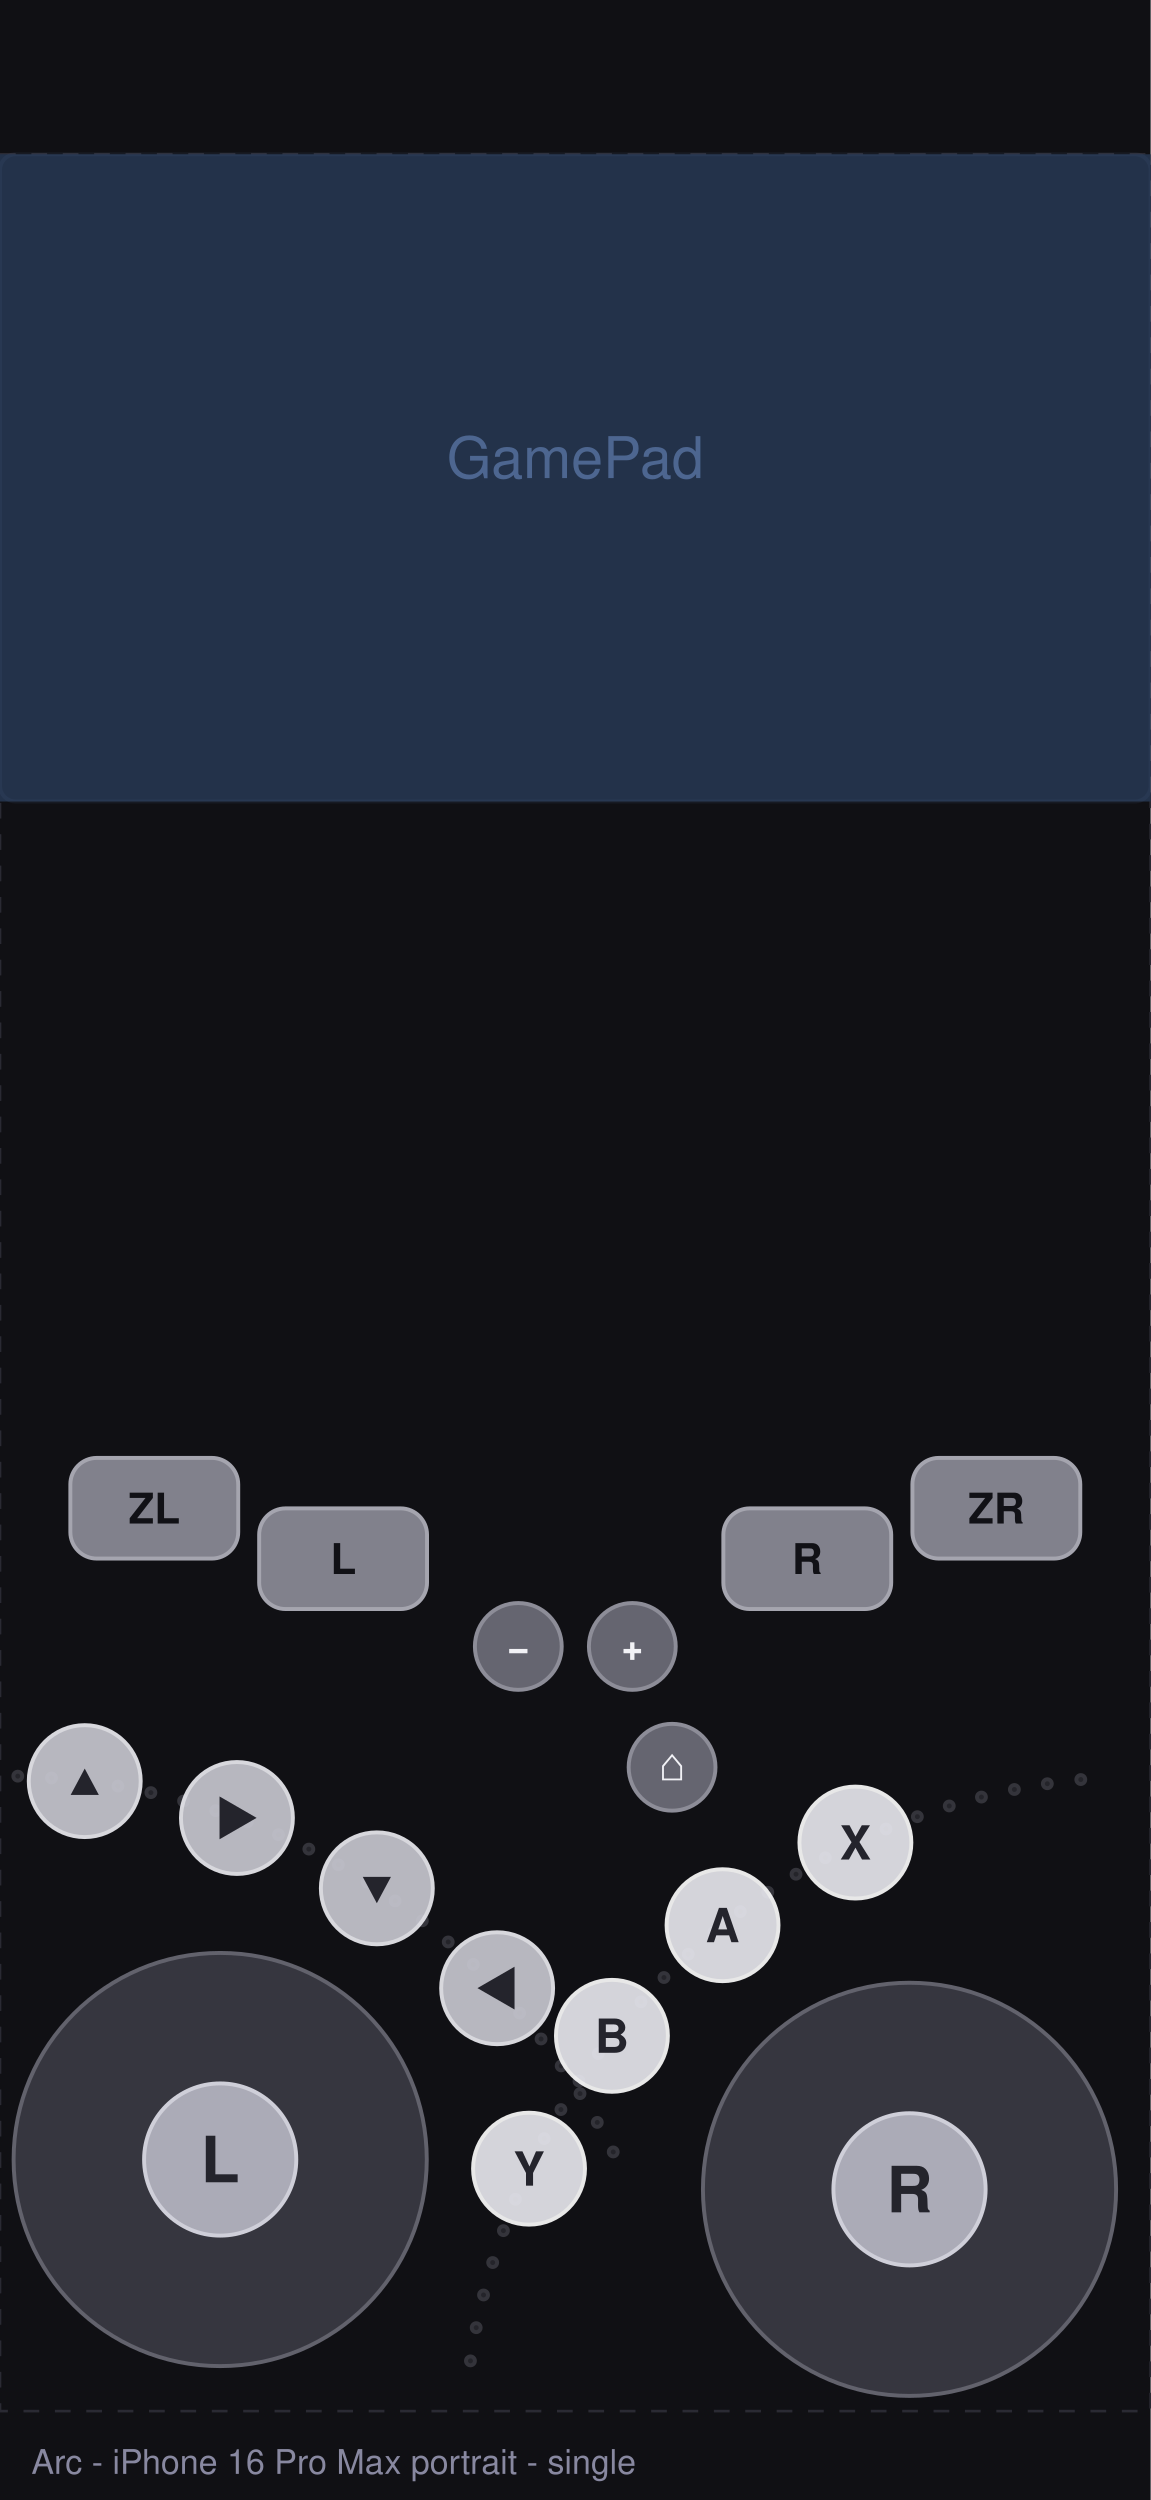
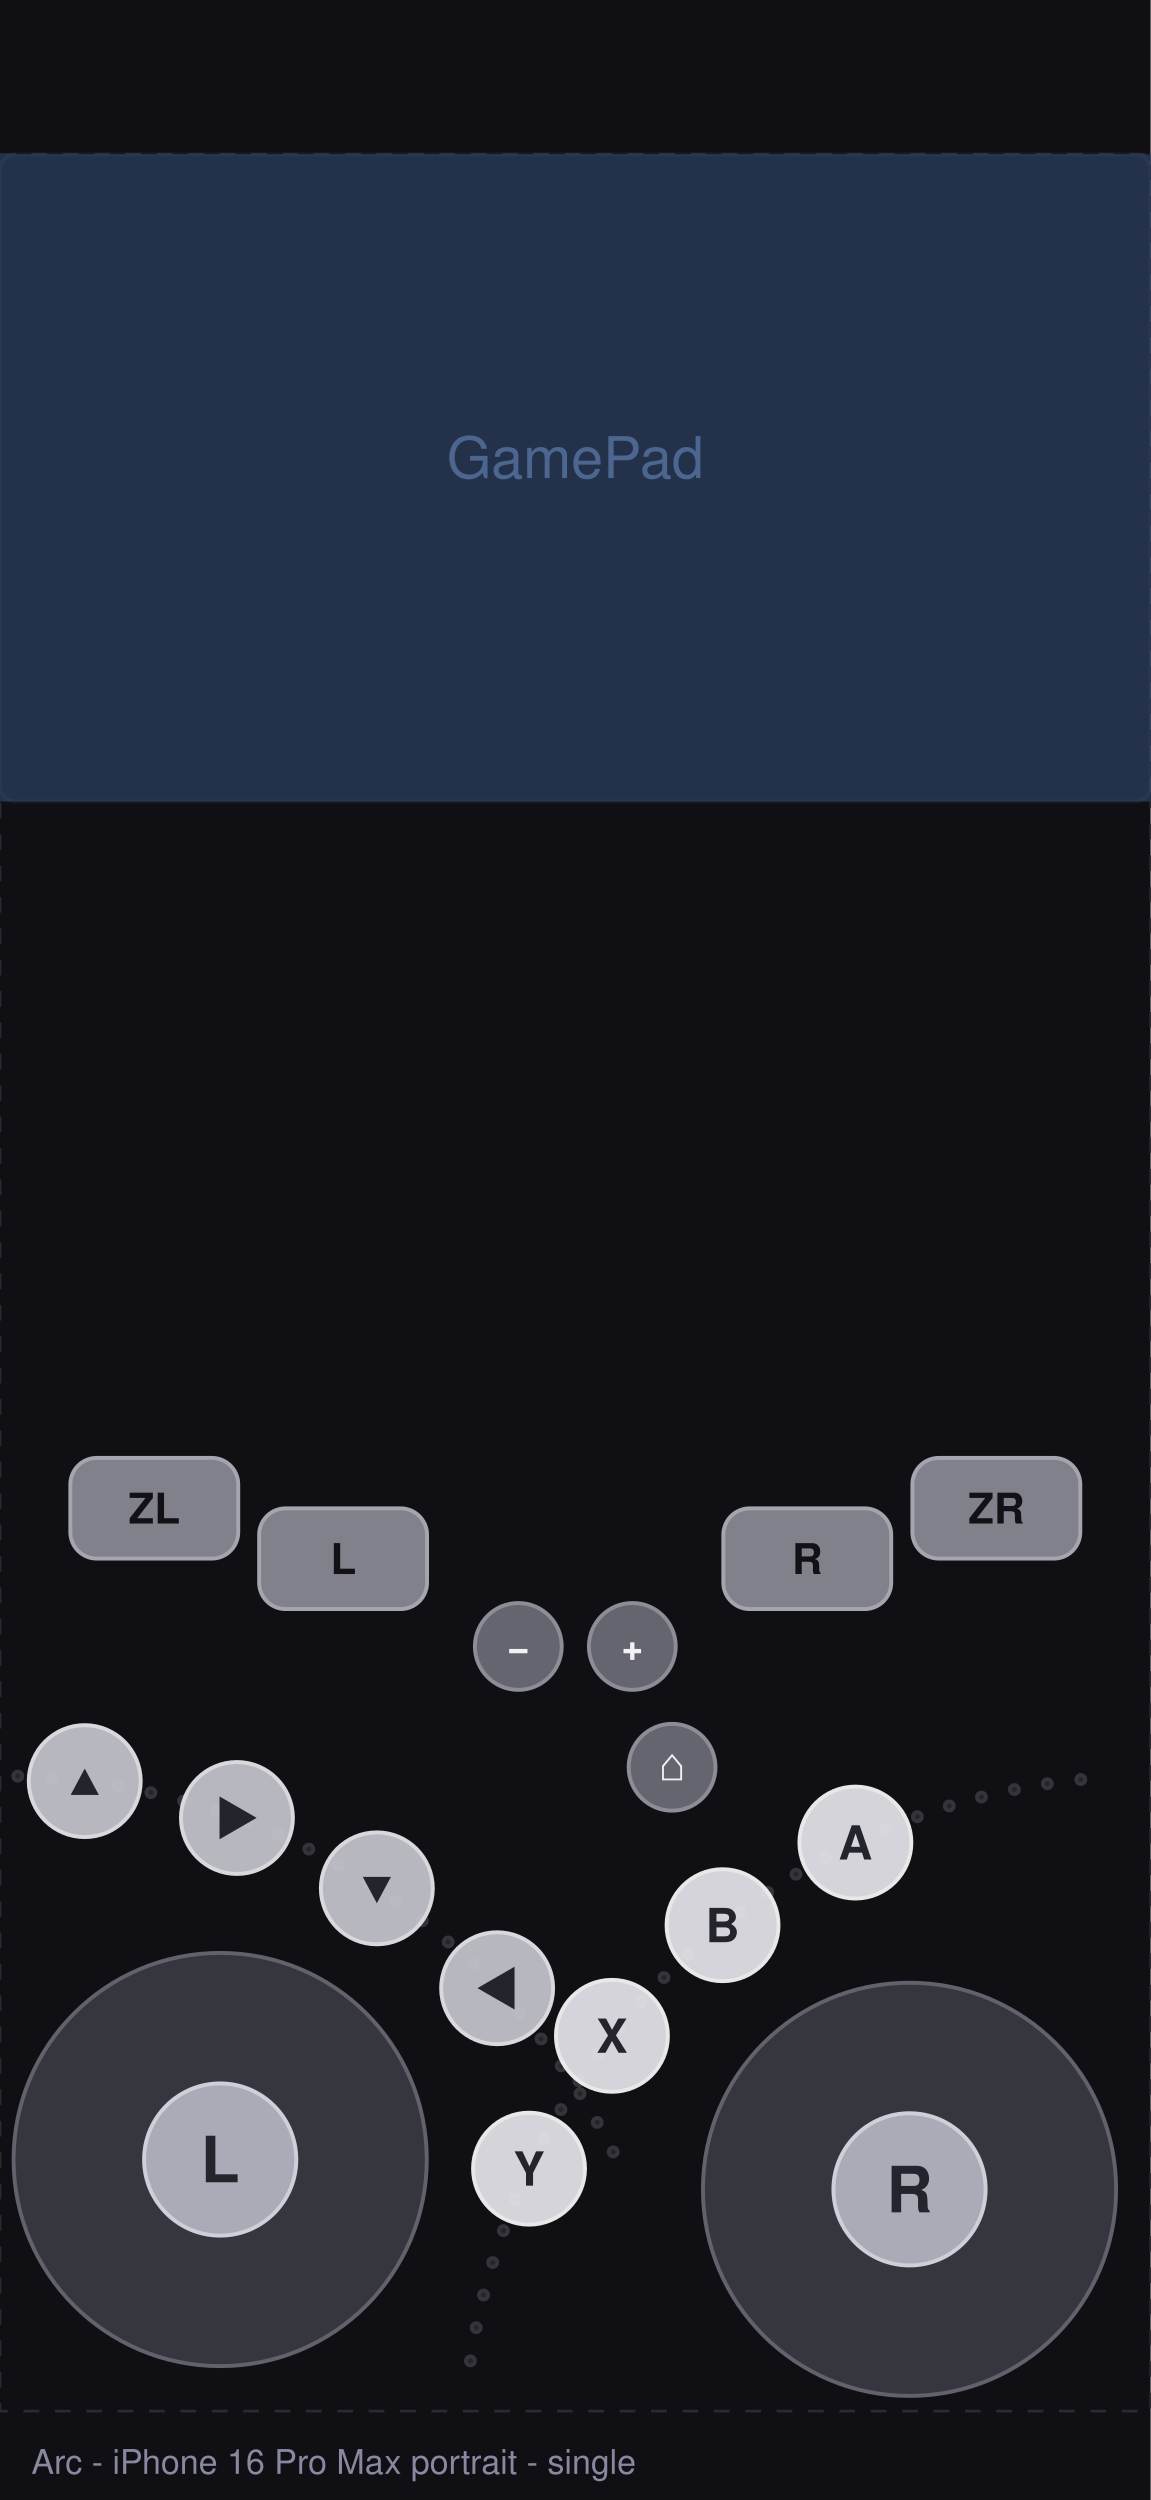
<svg xmlns="http://www.w3.org/2000/svg" width="440" height="956" viewBox="0 0 440.0 956.0" font-family="-apple-system, Helvetica, sans-serif">
  <rect width="100%" height="100%" fill="#101014" />
  <rect x="0.0" y="59.0" width="440.0" height="863.0" fill="none" stroke="#2a2a33" stroke-dasharray="6 6" />
  <rect x="0.0" y="59.0" width="440.0" height="247.5" fill="#23324a" />
  <text x="220.0" y="182.8" fill="#4d6690" font-size="22" text-anchor="middle">GamePad</text>
  <rect x="0.0" y="59.0" width="440.0" height="247.5" rx="6.0" fill="none" stroke="#4d6690" stroke-width="1.5" opacity="0.12" />
  <circle cx="413.3" cy="680.5" r="1.7" fill="#55555f" stroke="#8a8a96" stroke-width="1.5" opacity="0.3" />
  <circle cx="400.5" cy="682.1" r="1.7" fill="#55555f" stroke="#8a8a96" stroke-width="1.5" opacity="0.3" />
  <circle cx="387.9" cy="684.3" r="1.7" fill="#55555f" stroke="#8a8a96" stroke-width="1.5" opacity="0.3" />
  <circle cx="375.3" cy="687.2" r="1.7" fill="#55555f" stroke="#8a8a96" stroke-width="1.5" opacity="0.3" />
  <circle cx="363.0" cy="690.6" r="1.7" fill="#55555f" stroke="#8a8a96" stroke-width="1.5" opacity="0.3" />
  <circle cx="350.8" cy="694.7" r="1.7" fill="#55555f" stroke="#8a8a96" stroke-width="1.5" opacity="0.3" />
  <circle cx="338.8" cy="699.4" r="1.7" fill="#55555f" stroke="#8a8a96" stroke-width="1.5" opacity="0.3" />
  <circle cx="327.1" cy="704.6" r="1.7" fill="#55555f" stroke="#8a8a96" stroke-width="1.5" opacity="0.3" />
  <circle cx="315.6" cy="710.4" r="1.7" fill="#55555f" stroke="#8a8a96" stroke-width="1.5" opacity="0.3" />
  <circle cx="304.4" cy="716.7" r="1.7" fill="#55555f" stroke="#8a8a96" stroke-width="1.5" opacity="0.3" />
  <circle cx="293.6" cy="723.6" r="1.7" fill="#55555f" stroke="#8a8a96" stroke-width="1.5" opacity="0.3" />
  <circle cx="283.1" cy="731.0" r="1.7" fill="#55555f" stroke="#8a8a96" stroke-width="1.5" opacity="0.3" />
  <circle cx="273.0" cy="738.9" r="1.7" fill="#55555f" stroke="#8a8a96" stroke-width="1.5" opacity="0.3" />
  <circle cx="263.2" cy="747.3" r="1.7" fill="#55555f" stroke="#8a8a96" stroke-width="1.5" opacity="0.3" />
  <circle cx="253.9" cy="756.2" r="1.7" fill="#55555f" stroke="#8a8a96" stroke-width="1.5" opacity="0.3" />
  <circle cx="245.1" cy="765.5" r="1.7" fill="#55555f" stroke="#8a8a96" stroke-width="1.5" opacity="0.3" />
  <circle cx="236.7" cy="775.2" r="1.7" fill="#55555f" stroke="#8a8a96" stroke-width="1.5" opacity="0.3" />
  <circle cx="228.8" cy="785.3" r="1.7" fill="#55555f" stroke="#8a8a96" stroke-width="1.5" opacity="0.3" />
  <circle cx="221.4" cy="795.8" r="1.7" fill="#55555f" stroke="#8a8a96" stroke-width="1.5" opacity="0.3" />
  <circle cx="214.5" cy="806.7" r="1.7" fill="#55555f" stroke="#8a8a96" stroke-width="1.5" opacity="0.3" />
  <circle cx="208.1" cy="817.8" r="1.7" fill="#55555f" stroke="#8a8a96" stroke-width="1.5" opacity="0.3" />
  <circle cx="202.3" cy="829.3" r="1.7" fill="#55555f" stroke="#8a8a96" stroke-width="1.5" opacity="0.3" />
  <circle cx="197.1" cy="841.0" r="1.7" fill="#55555f" stroke="#8a8a96" stroke-width="1.5" opacity="0.3" />
  <circle cx="192.5" cy="853.0" r="1.7" fill="#55555f" stroke="#8a8a96" stroke-width="1.5" opacity="0.3" />
  <circle cx="188.4" cy="865.2" r="1.7" fill="#55555f" stroke="#8a8a96" stroke-width="1.5" opacity="0.3" />
  <circle cx="184.9" cy="877.6" r="1.7" fill="#55555f" stroke="#8a8a96" stroke-width="1.5" opacity="0.3" />
  <circle cx="182.1" cy="890.1" r="1.7" fill="#55555f" stroke="#8a8a96" stroke-width="1.5" opacity="0.3" />
  <circle cx="179.9" cy="902.8" r="1.7" fill="#55555f" stroke="#8a8a96" stroke-width="1.5" opacity="0.3" />
  <circle cx="6.8" cy="679.2" r="1.7" fill="#55555f" stroke="#8a8a96" stroke-width="1.5" opacity="0.3" />
  <circle cx="19.7" cy="679.9" r="1.7" fill="#55555f" stroke="#8a8a96" stroke-width="1.5" opacity="0.3" />
  <circle cx="32.4" cy="681.1" r="1.7" fill="#55555f" stroke="#8a8a96" stroke-width="1.5" opacity="0.3" />
  <circle cx="45.1" cy="683.0" r="1.7" fill="#55555f" stroke="#8a8a96" stroke-width="1.5" opacity="0.3" />
  <circle cx="57.7" cy="685.5" r="1.7" fill="#55555f" stroke="#8a8a96" stroke-width="1.5" opacity="0.3" />
  <circle cx="70.2" cy="688.7" r="1.7" fill="#55555f" stroke="#8a8a96" stroke-width="1.5" opacity="0.3" />
  <circle cx="82.5" cy="692.4" r="1.7" fill="#55555f" stroke="#8a8a96" stroke-width="1.5" opacity="0.3" />
  <circle cx="94.6" cy="696.7" r="1.7" fill="#55555f" stroke="#8a8a96" stroke-width="1.5" opacity="0.3" />
  <circle cx="106.5" cy="701.6" r="1.7" fill="#55555f" stroke="#8a8a96" stroke-width="1.5" opacity="0.3" />
  <circle cx="118.1" cy="707.1" r="1.7" fill="#55555f" stroke="#8a8a96" stroke-width="1.5" opacity="0.3" />
  <circle cx="129.4" cy="713.1" r="1.7" fill="#55555f" stroke="#8a8a96" stroke-width="1.5" opacity="0.3" />
  <circle cx="140.4" cy="719.7" r="1.7" fill="#55555f" stroke="#8a8a96" stroke-width="1.5" opacity="0.3" />
  <circle cx="151.1" cy="726.9" r="1.7" fill="#55555f" stroke="#8a8a96" stroke-width="1.5" opacity="0.3" />
  <circle cx="161.5" cy="734.5" r="1.7" fill="#55555f" stroke="#8a8a96" stroke-width="1.5" opacity="0.3" />
  <circle cx="171.4" cy="742.6" r="1.7" fill="#55555f" stroke="#8a8a96" stroke-width="1.5" opacity="0.3" />
  <circle cx="181.0" cy="751.2" r="1.7" fill="#55555f" stroke="#8a8a96" stroke-width="1.5" opacity="0.3" />
  <circle cx="190.1" cy="760.3" r="1.7" fill="#55555f" stroke="#8a8a96" stroke-width="1.5" opacity="0.3" />
  <circle cx="198.7" cy="769.8" r="1.7" fill="#55555f" stroke="#8a8a96" stroke-width="1.5" opacity="0.3" />
  <circle cx="206.9" cy="779.7" r="1.7" fill="#55555f" stroke="#8a8a96" stroke-width="1.5" opacity="0.3" />
  <circle cx="214.6" cy="790.0" r="1.7" fill="#55555f" stroke="#8a8a96" stroke-width="1.5" opacity="0.3" />
  <circle cx="221.8" cy="800.6" r="1.7" fill="#55555f" stroke="#8a8a96" stroke-width="1.5" opacity="0.3" />
  <circle cx="228.4" cy="811.6" r="1.7" fill="#55555f" stroke="#8a8a96" stroke-width="1.5" opacity="0.3" />
  <circle cx="234.5" cy="822.9" r="1.7" fill="#55555f" stroke="#8a8a96" stroke-width="1.5" opacity="0.3" />
  <circle cx="327.1" cy="704.6" r="21.4" fill="#e9e9ef" stroke="#ffffff" stroke-width="1.5" opacity="0.9" />
-   <text x="327.1" y="711.1" fill="#24242c" font-size="18.0" font-weight="600" text-anchor="middle" opacity="1.0">X</text>
+   <text x="327.1" y="711.1" fill="#24242c" font-size="18.0" font-weight="600" text-anchor="middle" opacity="1.0">A</text>
  <circle cx="276.3" cy="736.2" r="21.4" fill="#e9e9ef" stroke="#ffffff" stroke-width="1.5" opacity="0.9" />
-   <text x="276.3" y="742.7" fill="#24242c" font-size="18.0" font-weight="600" text-anchor="middle" opacity="1.0">A</text>
+   <text x="276.3" y="742.7" fill="#24242c" font-size="18.0" font-weight="600" text-anchor="middle" opacity="1.0">B</text>
  <circle cx="234.0" cy="778.5" r="21.4" fill="#e9e9ef" stroke="#ffffff" stroke-width="1.5" opacity="0.9" />
-   <text x="234.0" y="785.0" fill="#24242c" font-size="18.0" font-weight="600" text-anchor="middle" opacity="1.0">B</text>
+   <text x="234.0" y="785.0" fill="#24242c" font-size="18.0" font-weight="600" text-anchor="middle" opacity="1.0">X</text>
  <circle cx="202.3" cy="829.3" r="21.4" fill="#e9e9ef" stroke="#ffffff" stroke-width="1.5" opacity="0.9" />
  <text x="202.3" y="835.8" fill="#24242c" font-size="18.0" font-weight="600" text-anchor="middle" opacity="1.0">Y</text>
  <circle cx="347.8" cy="837.2" r="79.0" fill="#3a3a44" stroke="#6a6a76" stroke-width="1.5" opacity="0.9" />
  <circle cx="347.8" cy="837.2" r="29.1" fill="#b8b8c4" stroke="#e0e0ea" stroke-width="1.5" opacity="0.9" />
  <text x="347.8" y="846.0" fill="#24242c" font-size="24.4" font-weight="600" text-anchor="middle" opacity="1.0">R</text>
  <rect x="348.9" y="557.5" width="64.2" height="38.5" rx="10.1" fill="#8d8d99" stroke="#b5b5c0" stroke-width="1.5" opacity="0.9" />
  <text x="381.0" y="582.6" fill="#111116" font-size="16.2" font-weight="600" text-anchor="middle" opacity="1.0">ZR</text>
  <rect x="276.6" y="576.8" width="64.2" height="38.5" rx="10.1" fill="#8d8d99" stroke="#b5b5c0" stroke-width="1.5" opacity="0.9" />
  <text x="308.7" y="601.9" fill="#111116" font-size="16.2" font-weight="600" text-anchor="middle" opacity="1.0">R</text>
  <circle cx="241.8" cy="629.6" r="16.6" fill="#6e6e7a" stroke="#9a9aa6" stroke-width="1.5" opacity="0.9" />
  <text x="241.8" y="634.6" fill="#f2f2f6" font-size="13.9" font-weight="600" text-anchor="middle" opacity="1.0">+</text>
  <circle cx="32.4" cy="681.1" r="21.4" fill="#c9c9d2" stroke="#ededf3" stroke-width="1.5" opacity="0.9" />
  <text x="32.4" y="687.6" fill="#24242c" font-size="18.0" font-weight="600" text-anchor="middle" opacity="1.0">▲</text>
  <circle cx="90.6" cy="695.2" r="21.4" fill="#c9c9d2" stroke="#ededf3" stroke-width="1.5" opacity="0.9" />
  <text x="90.6" y="701.7" fill="#24242c" font-size="18.0" font-weight="600" text-anchor="middle" opacity="1.0">▶</text>
  <circle cx="144.1" cy="722.1" r="21.4" fill="#c9c9d2" stroke="#ededf3" stroke-width="1.5" opacity="0.9" />
  <text x="144.1" y="728.5" fill="#24242c" font-size="18.0" font-weight="600" text-anchor="middle" opacity="1.0">▼</text>
  <circle cx="190.1" cy="760.3" r="21.4" fill="#c9c9d2" stroke="#ededf3" stroke-width="1.5" opacity="0.9" />
  <text x="190.1" y="766.8" fill="#24242c" font-size="18.0" font-weight="600" text-anchor="middle" opacity="1.0">◀</text>
  <circle cx="84.2" cy="825.8" r="79.0" fill="#3a3a44" stroke="#6a6a76" stroke-width="1.5" opacity="0.9" />
  <circle cx="84.2" cy="825.8" r="29.1" fill="#b8b8c4" stroke="#e0e0ea" stroke-width="1.5" opacity="0.9" />
  <text x="84.2" y="834.5" fill="#24242c" font-size="24.4" font-weight="600" text-anchor="middle" opacity="1.0">L</text>
  <rect x="26.9" y="557.5" width="64.2" height="38.5" rx="10.1" fill="#8d8d99" stroke="#b5b5c0" stroke-width="1.5" opacity="0.9" />
  <text x="59.0" y="582.6" fill="#111116" font-size="16.2" font-weight="600" text-anchor="middle" opacity="1.0">ZL</text>
  <rect x="99.1" y="576.8" width="64.2" height="38.5" rx="10.1" fill="#8d8d99" stroke="#b5b5c0" stroke-width="1.5" opacity="0.9" />
  <text x="131.3" y="601.9" fill="#111116" font-size="16.2" font-weight="600" text-anchor="middle" opacity="1.0">L</text>
  <circle cx="198.2" cy="629.6" r="16.6" fill="#6e6e7a" stroke="#9a9aa6" stroke-width="1.5" opacity="0.9" />
  <text x="198.2" y="634.6" fill="#f2f2f6" font-size="13.9" font-weight="600" text-anchor="middle" opacity="1.0">−</text>
  <circle cx="257.0" cy="675.8" r="16.6" fill="#6e6e7a" stroke="#9a9aa6" stroke-width="1.5" opacity="0.9" />
  <text x="257.0" y="680.8" fill="#f2f2f6" font-size="13.9" font-weight="600" text-anchor="middle" opacity="1.0">⌂</text>
  <text x="12" y="946.0" fill="#8888a0" font-size="13">Arc - iPhone 16 Pro Max portrait - single</text>
</svg>
